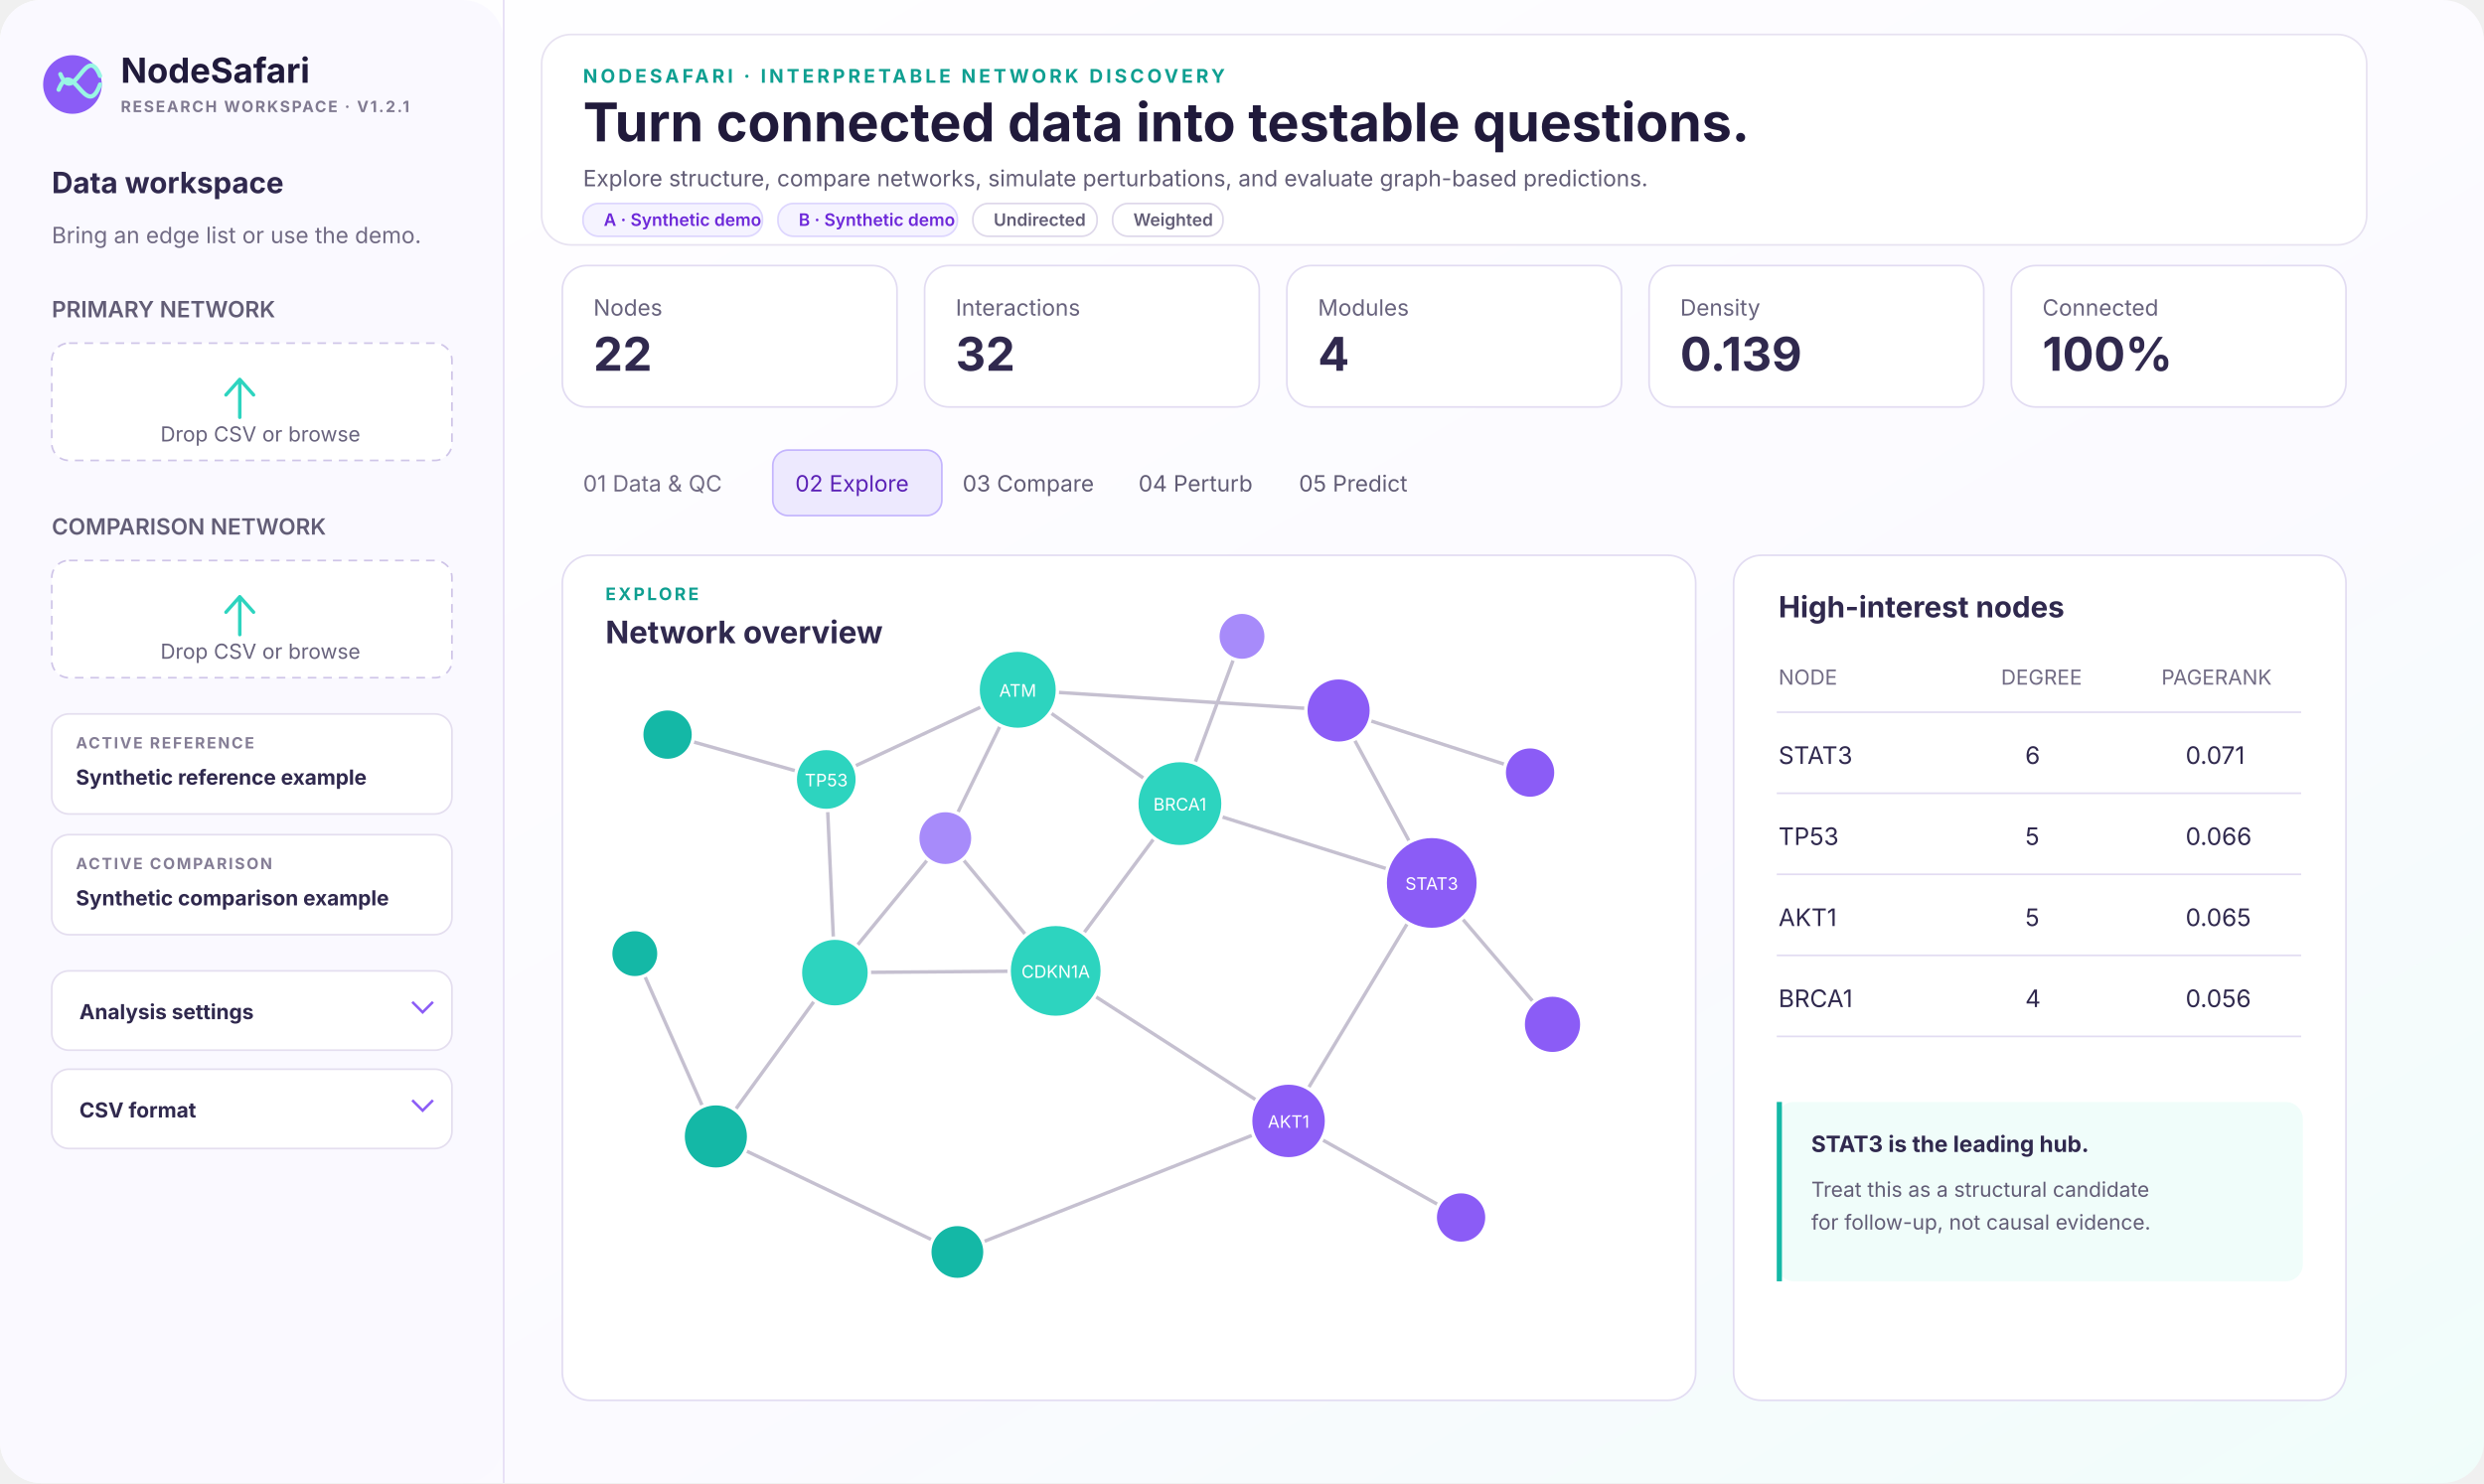
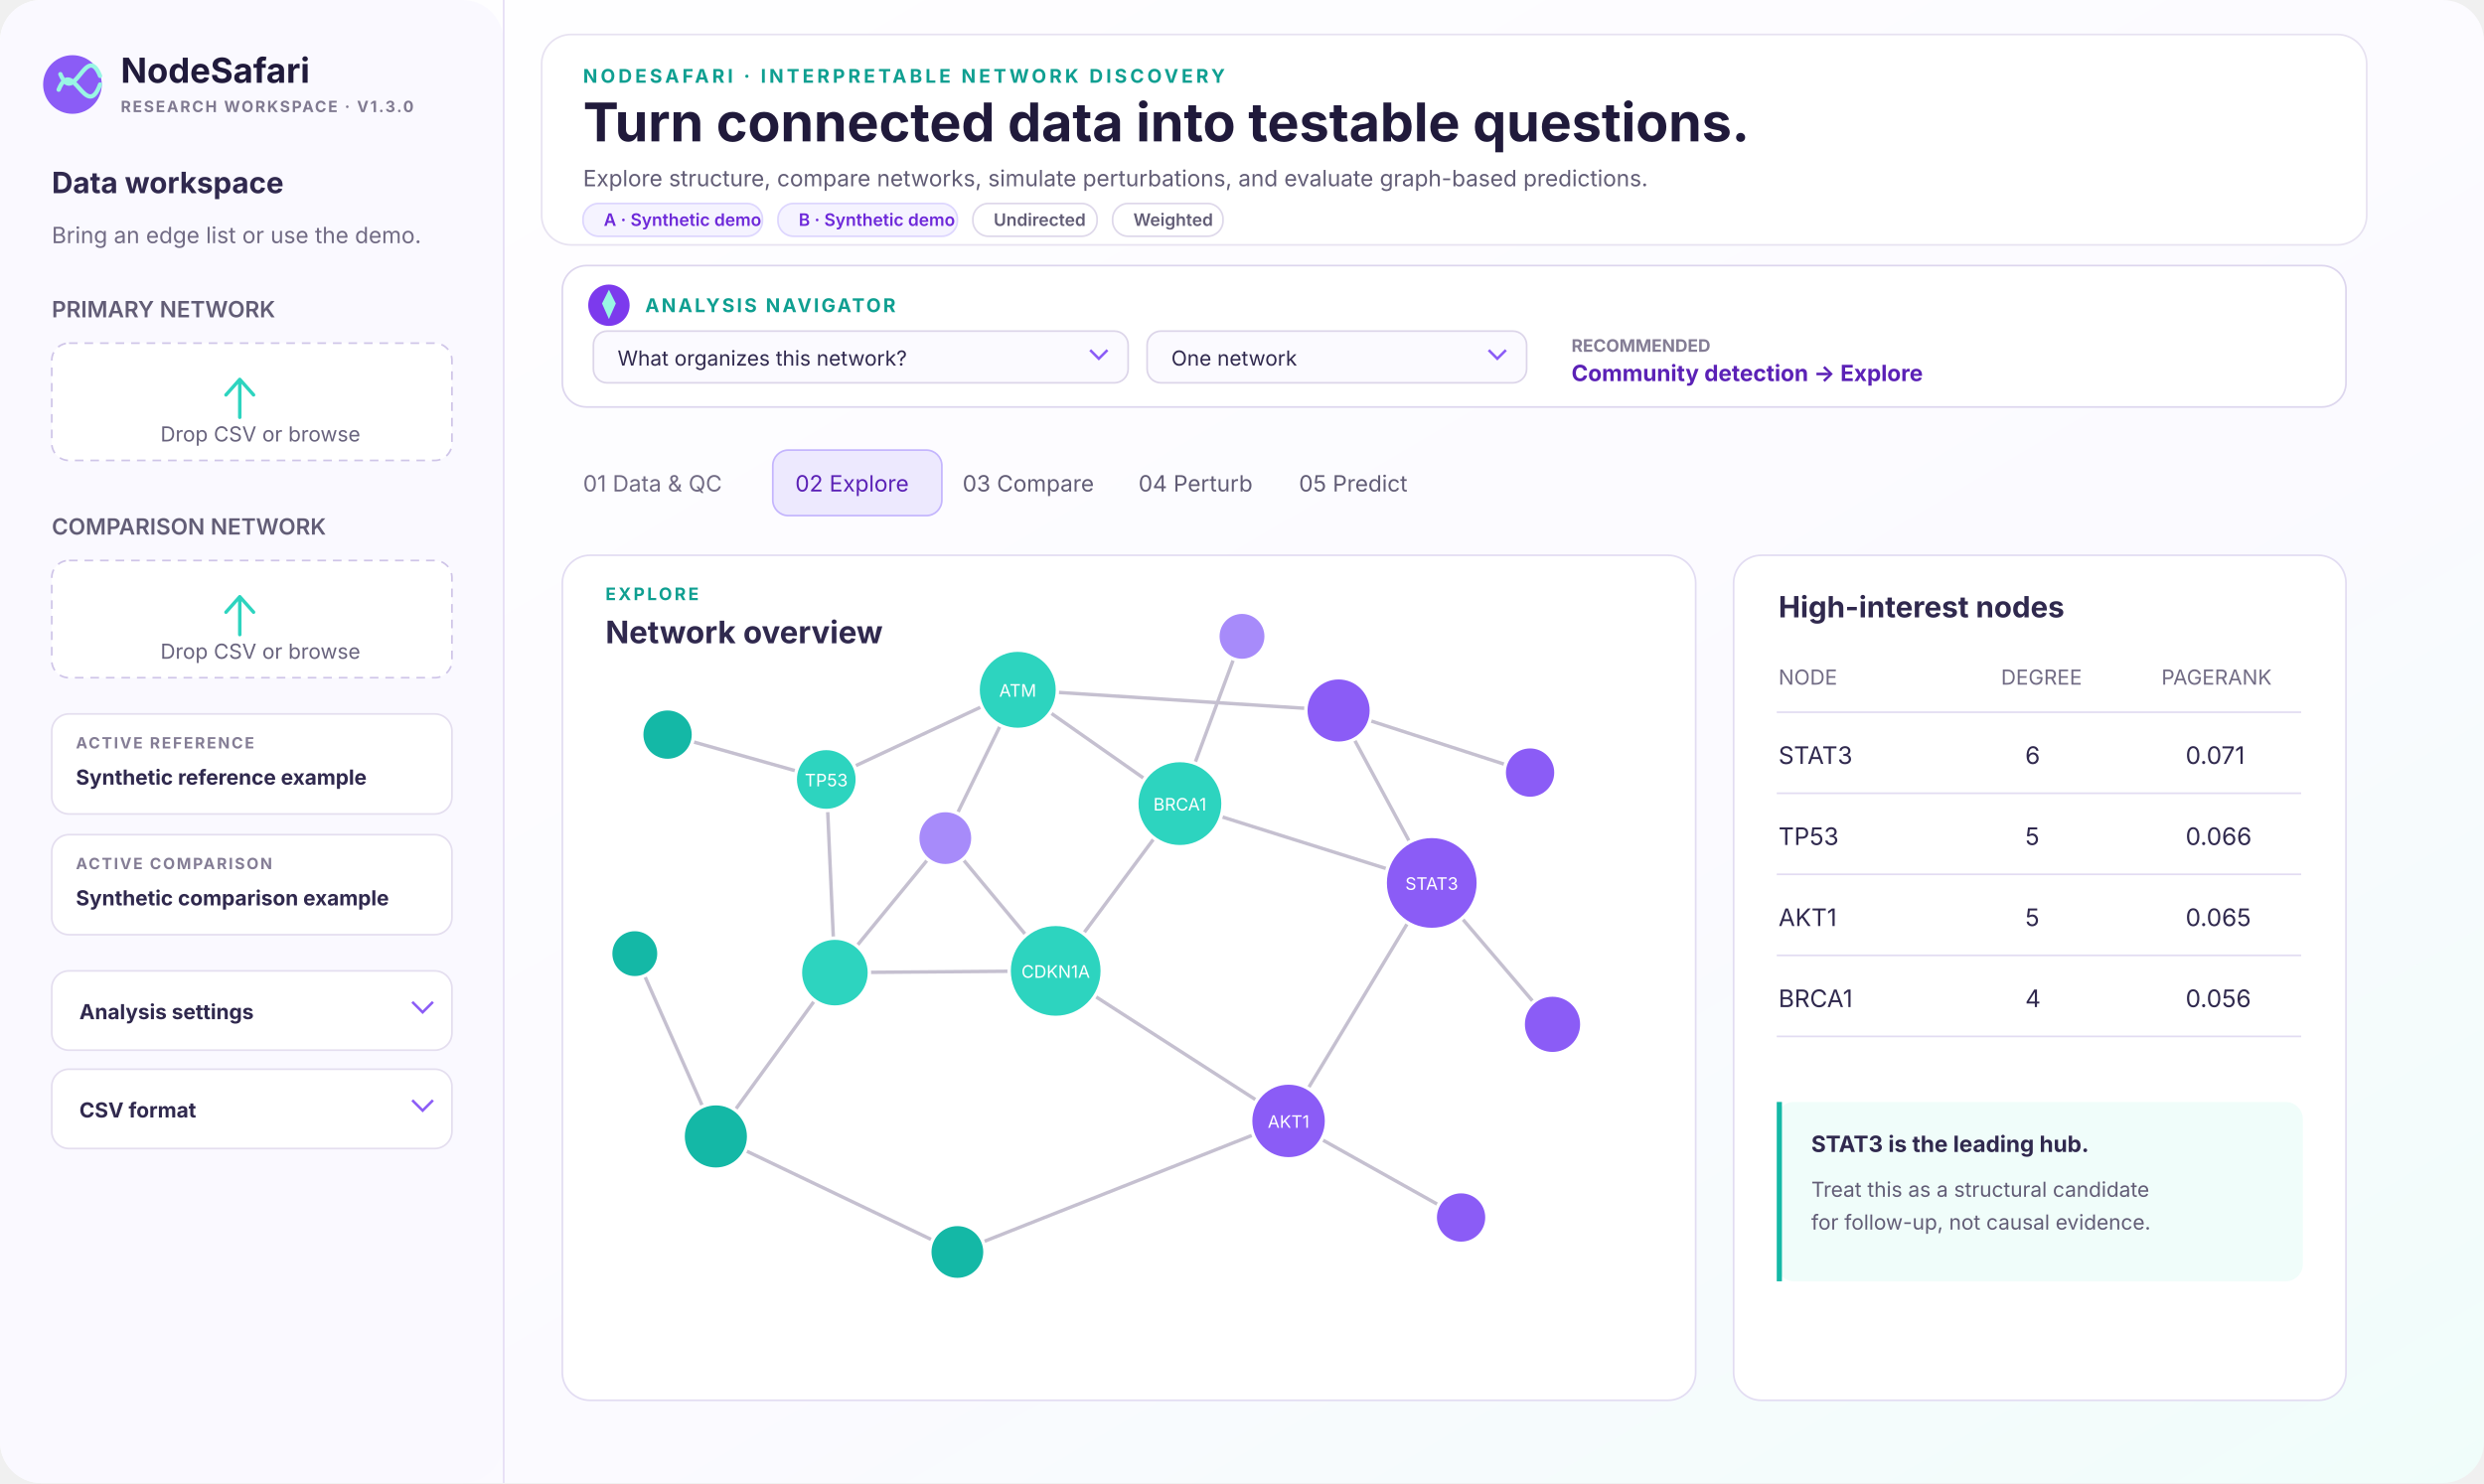
<svg xmlns="http://www.w3.org/2000/svg" width="1440" height="860" viewBox="0 0 1440 860" role="img" aria-labelledby="title desc">
  <defs>
    <linearGradient id="bg" x1="0" y1="0" x2="1" y2="1">
      <stop stop-color="#ffffff" />
      <stop offset=".62" stop-color="#fbfaff" />
      <stop offset="1" stop-color="#f0fdfa" />
    </linearGradient>
    <filter id="shadow">
      <feDropShadow dx="0" dy="10" stdDeviation="20" flood-color="#372364" flood-opacity=".08" />
    </filter>
  </defs>
  <rect width="1440" height="860" rx="24" fill="url(#bg)" />
  <rect x="0" y="0" width="292" height="860" rx="24" fill="#faf9ff" />
  <path d="M292 0v860" stroke="#e5def5" />
  <circle cx="42" cy="49" r="17" fill="#8b5cf6" />
  <path d="M34 52c8-20 16 19 24-3M35 43c8 19 15-19 23 1" fill="none" stroke="#99f6e4" stroke-width="2.5" stroke-linecap="round" />
  <text x="70" y="48" font-family="Inter,Arial,sans-serif" font-size="20" font-weight="700" fill="#201a3b">NodeSafari</text>
-   <text x="70" y="65" font-family="Inter,Arial,sans-serif" font-size="9" font-weight="700" letter-spacing="1" fill="#807a91">RESEARCH WORKSPACE · V1.2.1</text>
+   <text x="70" y="65" font-family="Inter,Arial,sans-serif" font-size="9" font-weight="700" letter-spacing="1" fill="#807a91">RESEARCH WORKSPACE · V1.3.0</text>
  <text x="30" y="112" font-family="Inter,Arial,sans-serif" font-size="17" font-weight="700" fill="#30294e">Data workspace</text>
  <text x="30" y="141" font-family="Inter,Arial,sans-serif" font-size="13" fill="#716b84">Bring an edge list or use the demo.</text>
  <text x="30" y="184" font-family="Inter,Arial,sans-serif" font-size="13" font-weight="600" fill="#625d76">PRIMARY NETWORK</text>
  <rect x="30" y="199" width="232" height="68" rx="10" fill="#ffffff" stroke="#cfc5e8" stroke-dasharray="5 4" />
  <path d="M139 220v22m-8-13 8-9 8 9" fill="none" stroke="#2dd4bf" stroke-width="2" stroke-linecap="round" stroke-linejoin="round" />
  <text x="93" y="256" font-family="Inter,Arial,sans-serif" font-size="12" fill="#68637d">Drop CSV or browse</text>
  <text x="30" y="310" font-family="Inter,Arial,sans-serif" font-size="13" font-weight="600" fill="#625d76">COMPARISON NETWORK</text>
  <rect x="30" y="325" width="232" height="68" rx="10" fill="#ffffff" stroke="#cfc5e8" stroke-dasharray="5 4" />
  <path d="M139 346v22m-8-13 8-9 8 9" fill="none" stroke="#2dd4bf" stroke-width="2" stroke-linecap="round" stroke-linejoin="round" />
  <text x="93" y="382" font-family="Inter,Arial,sans-serif" font-size="12" fill="#68637d">Drop CSV or browse</text>
  <rect x="30" y="414" width="232" height="58" rx="10" fill="#ffffff" stroke="#e4deef" />
  <text x="44" y="434" font-family="Inter,Arial,sans-serif" font-size="9" font-weight="700" letter-spacing="1" fill="#847d95">ACTIVE REFERENCE</text>
  <text x="44" y="455" font-family="Inter,Arial,sans-serif" font-size="12" font-weight="700" fill="#30294e">Synthetic reference example</text>
  <rect x="30" y="484" width="232" height="58" rx="10" fill="#ffffff" stroke="#e4deef" />
  <text x="44" y="504" font-family="Inter,Arial,sans-serif" font-size="9" font-weight="700" letter-spacing="1" fill="#847d95">ACTIVE COMPARISON</text>
  <text x="44" y="525" font-family="Inter,Arial,sans-serif" font-size="12" font-weight="700" fill="#30294e">Synthetic comparison example</text>
  <rect x="30" y="563" width="232" height="46" rx="10" fill="#ffffff" stroke="#e4deef" />
  <text x="46" y="591" font-family="Inter,Arial,sans-serif" font-size="12" font-weight="650" fill="#30294e">Analysis settings</text>
  <path d="M239 581l6 6 6-6" fill="none" stroke="#8b5cf6" stroke-width="1.5" />
  <rect x="30" y="620" width="232" height="46" rx="10" fill="#ffffff" stroke="#e4deef" />
  <text x="46" y="648" font-family="Inter,Arial,sans-serif" font-size="12" font-weight="650" fill="#30294e">CSV format</text>
  <path d="M239 638l6 6 6-6" fill="none" stroke="#8b5cf6" stroke-width="1.5" />
  <rect x="314" y="20" width="1058" height="122" rx="17" fill="#ffffff" stroke="#e7e2f1" />
  <text x="338" y="48" font-family="Inter,Arial,sans-serif" font-size="11" font-weight="700" letter-spacing="1.8" fill="#0f9f91">NODESAFARI · INTERPRETABLE NETWORK DISCOVERY</text>
  <text x="338" y="82" font-family="Inter,Arial,sans-serif" font-size="31" font-weight="750" fill="#201a3b">Turn connected data into testable questions.</text>
  <text x="338" y="108" font-family="Inter,Arial,sans-serif" font-size="13" fill="#625d76">Explore structure, compare networks, simulate perturbations, and evaluate graph-based predictions.</text>
  <g font-family="Inter,Arial,sans-serif" font-size="10" font-weight="600">
    <rect x="338" y="118" width="104" height="19" rx="9" fill="#f5f3ff" stroke="#ddd6fe" />
    <text x="350" y="131" fill="#6d28d9">A · Synthetic demo</text>
    <rect x="451" y="118" width="104" height="19" rx="9" fill="#f5f3ff" stroke="#ddd6fe" />
    <text x="463" y="131" fill="#6d28d9">B · Synthetic demo</text>
    <rect x="564" y="118" width="72" height="19" rx="9" fill="#ffffff" stroke="#ded8ea" />
    <text x="576" y="131" fill="#625d76">Undirected</text>
    <rect x="645" y="118" width="64" height="19" rx="9" fill="#ffffff" stroke="#ded8ea" />
    <text x="657" y="131" fill="#625d76">Weighted</text>
  </g>
  <g font-family="Inter,Arial,sans-serif">
-     <g transform="translate(326 154)">
-       <rect width="194" height="82" rx="14" fill="#ffffff" stroke="#e2dcf2" />
-       <text x="18" y="29" font-size="13" fill="#68637d">Nodes</text>
-       <text x="18" y="61" font-size="27" font-weight="700" fill="#30294e">22</text>
-     </g>
-     <g transform="translate(536 154)">
-       <rect width="194" height="82" rx="14" fill="#ffffff" stroke="#e2dcf2" />
-       <text x="18" y="29" font-size="13" fill="#68637d">Interactions</text>
-       <text x="18" y="61" font-size="27" font-weight="700" fill="#30294e">32</text>
-     </g>
-     <g transform="translate(746 154)">
-       <rect width="194" height="82" rx="14" fill="#ffffff" stroke="#e2dcf2" />
-       <text x="18" y="29" font-size="13" fill="#68637d">Modules</text>
-       <text x="18" y="61" font-size="27" font-weight="700" fill="#30294e">4</text>
-     </g>
-     <g transform="translate(956 154)">
-       <rect width="194" height="82" rx="14" fill="#ffffff" stroke="#e2dcf2" />
-       <text x="18" y="29" font-size="13" fill="#68637d">Density</text>
-       <text x="18" y="61" font-size="27" font-weight="700" fill="#30294e">0.139</text>
-     </g>
-     <g transform="translate(1166 154)">
-       <rect width="194" height="82" rx="14" fill="#ffffff" stroke="#e2dcf2" />
-       <text x="18" y="29" font-size="13" fill="#68637d">Connected</text>
-       <text x="18" y="61" font-size="27" font-weight="700" fill="#30294e">100%</text>
-     </g>
+     <rect x="326" y="154" width="1034" height="82" rx="14" fill="#ffffff" stroke="#ddd6ee" />
+     <circle cx="353" cy="177" r="12" fill="#7c3aed" />
+     <path d="M353 168l4 8-4 9-4-9z" fill="#99f6e4" />
+     <text x="374" y="181" font-size="11" font-weight="700" letter-spacing="1.3" fill="#0f9f91">ANALYSIS NAVIGATOR</text>
+     <rect x="344" y="192" width="310" height="30" rx="8" fill="#fbfaff" stroke="#dcd5e9" />
+     <text x="358" y="212" font-size="12" fill="#30294e">What organizes this network?</text>
+     <path d="M632 203l5 5 5-5" fill="none" stroke="#8b5cf6" stroke-width="1.5" />
+     <rect x="665" y="192" width="220" height="30" rx="8" fill="#fbfaff" stroke="#dcd5e9" />
+     <text x="679" y="212" font-size="12" fill="#30294e">One network</text>
+     <path d="M863 203l5 5 5-5" fill="none" stroke="#8b5cf6" stroke-width="1.5" />
+     <text x="911" y="204" font-size="10" font-weight="700" fill="#847d95">RECOMMENDED</text>
+     <text x="911" y="221" font-size="13" font-weight="700" fill="#5b21b6">Community detection → Explore</text>
  </g>
  <g font-family="Inter,Arial,sans-serif" font-size="13">
    <rect x="448" y="261" width="98" height="38" rx="9" fill="#ede9fe" stroke="#c4b5fd" />
    <text x="338" y="285" fill="#716b84">01  Data &amp; QC</text>
    <text x="461" y="285" fill="#5b21b6">02  Explore</text>
    <text x="558" y="285" fill="#625d76">03  Compare</text>
    <text x="660" y="285" fill="#625d76">04  Perturb</text>
    <text x="753" y="285" fill="#625d76">05  Predict</text>
  </g>
  <rect x="326" y="322" width="657" height="490" rx="16" fill="#ffffff" stroke="#e2dcf2" />
  <text x="351" y="348" font-family="Inter,Arial,sans-serif" font-size="10" font-weight="700" letter-spacing="1.4" fill="#0f9f91">EXPLORE</text>
  <text x="351" y="373" font-family="Inter,Arial,sans-serif" font-size="18" font-weight="700" fill="#30294e">Network overview</text>
  <g fill="none" stroke="#968daa" stroke-opacity=".55" stroke-width="2">
    <path d="M479 452L590 400 684 466 612 563 484 564ZM590 400L776 412 830 512 684 466M612 563L747 650 830 512M484 564L415 659 555 726 747 650M776 412L887 448M830 512L900 594M747 650L847 706M415 659L368 553M479 452L387 426M684 466L720 369M612 563L548 486M590 400L548 486M548 486L484 564" />
  </g>
  <g stroke="#ffffff" stroke-width="2">
    <g fill="#2dd4bf">
      <circle cx="479" cy="452" r="18" />
      <circle cx="590" cy="400" r="23" />
      <circle cx="684" cy="466" r="25" />
      <circle cx="612" cy="563" r="27" />
      <circle cx="484" cy="564" r="20" />
    </g>
    <g fill="#8b5cf6">
      <circle cx="776" cy="412" r="19" />
      <circle cx="830" cy="512" r="27" />
      <circle cx="747" cy="650" r="22" />
      <circle cx="887" cy="448" r="15" />
      <circle cx="900" cy="594" r="17" />
      <circle cx="847" cy="706" r="15" />
    </g>
    <g fill="#14b8a6">
      <circle cx="415" cy="659" r="19" />
      <circle cx="555" cy="726" r="16" />
      <circle cx="368" cy="553" r="14" />
      <circle cx="387" cy="426" r="15" />
    </g>
    <g fill="#a78bfa">
      <circle cx="548" cy="486" r="16" />
      <circle cx="720" cy="369" r="14" />
    </g>
  </g>
  <g font-family="Inter,Arial,sans-serif" font-size="10" text-anchor="middle" fill="#ffffff">
    <text x="479" y="456">TP53</text>
    <text x="590" y="404">ATM</text>
    <text x="684" y="470">BRCA1</text>
    <text x="612" y="567">CDKN1A</text>
    <text x="830" y="516">STAT3</text>
    <text x="747" y="654">AKT1</text>
  </g>
  <rect x="1005" y="322" width="355" height="490" rx="16" fill="#ffffff" stroke="#e2dcf2" />
  <text x="1031" y="358" font-family="Inter,Arial,sans-serif" font-size="17" font-weight="700" fill="#30294e">High-interest nodes</text>
  <g font-family="Inter,Arial,sans-serif" font-size="12">
    <text x="1031" y="397" fill="#716b84">NODE</text>
    <text x="1160" y="397" fill="#716b84">DEGREE</text>
    <text x="1253" y="397" fill="#716b84">PAGERANK</text>
  </g>
  <g stroke="#e2dcf2">
    <path d="M1030 413h304M1030 460h304M1030 507h304M1030 554h304M1030 601h304" />
  </g>
  <g font-family="Inter,Arial,sans-serif" font-size="14" fill="#30294e">
    <text x="1031" y="443">STAT3</text>
    <text x="1174" y="443">6</text>
    <text x="1267" y="443">0.071</text>
    <text x="1031" y="490">TP53</text>
    <text x="1174" y="490">5</text>
    <text x="1267" y="490">0.066</text>
    <text x="1031" y="537">AKT1</text>
    <text x="1174" y="537">5</text>
    <text x="1267" y="537">0.065</text>
    <text x="1031" y="584">BRCA1</text>
    <text x="1174" y="584">4</text>
    <text x="1267" y="584">0.056</text>
  </g>
  <rect x="1030" y="639" width="305" height="104" rx="10" fill="#f0fdfa" />
  <rect x="1030" y="639" width="3" height="104" fill="#14b8a6" />
  <text x="1050" y="668" font-family="Inter,Arial,sans-serif" font-size="13" font-weight="700" fill="#30294e">STAT3 is the leading hub.</text>
  <text x="1050" y="694" font-family="Inter,Arial,sans-serif" font-size="12" fill="#625d76">Treat this as a structural candidate</text>
  <text x="1050" y="713" font-family="Inter,Arial,sans-serif" font-size="12" fill="#625d76">for follow-up, not causal evidence.</text>
</svg>
